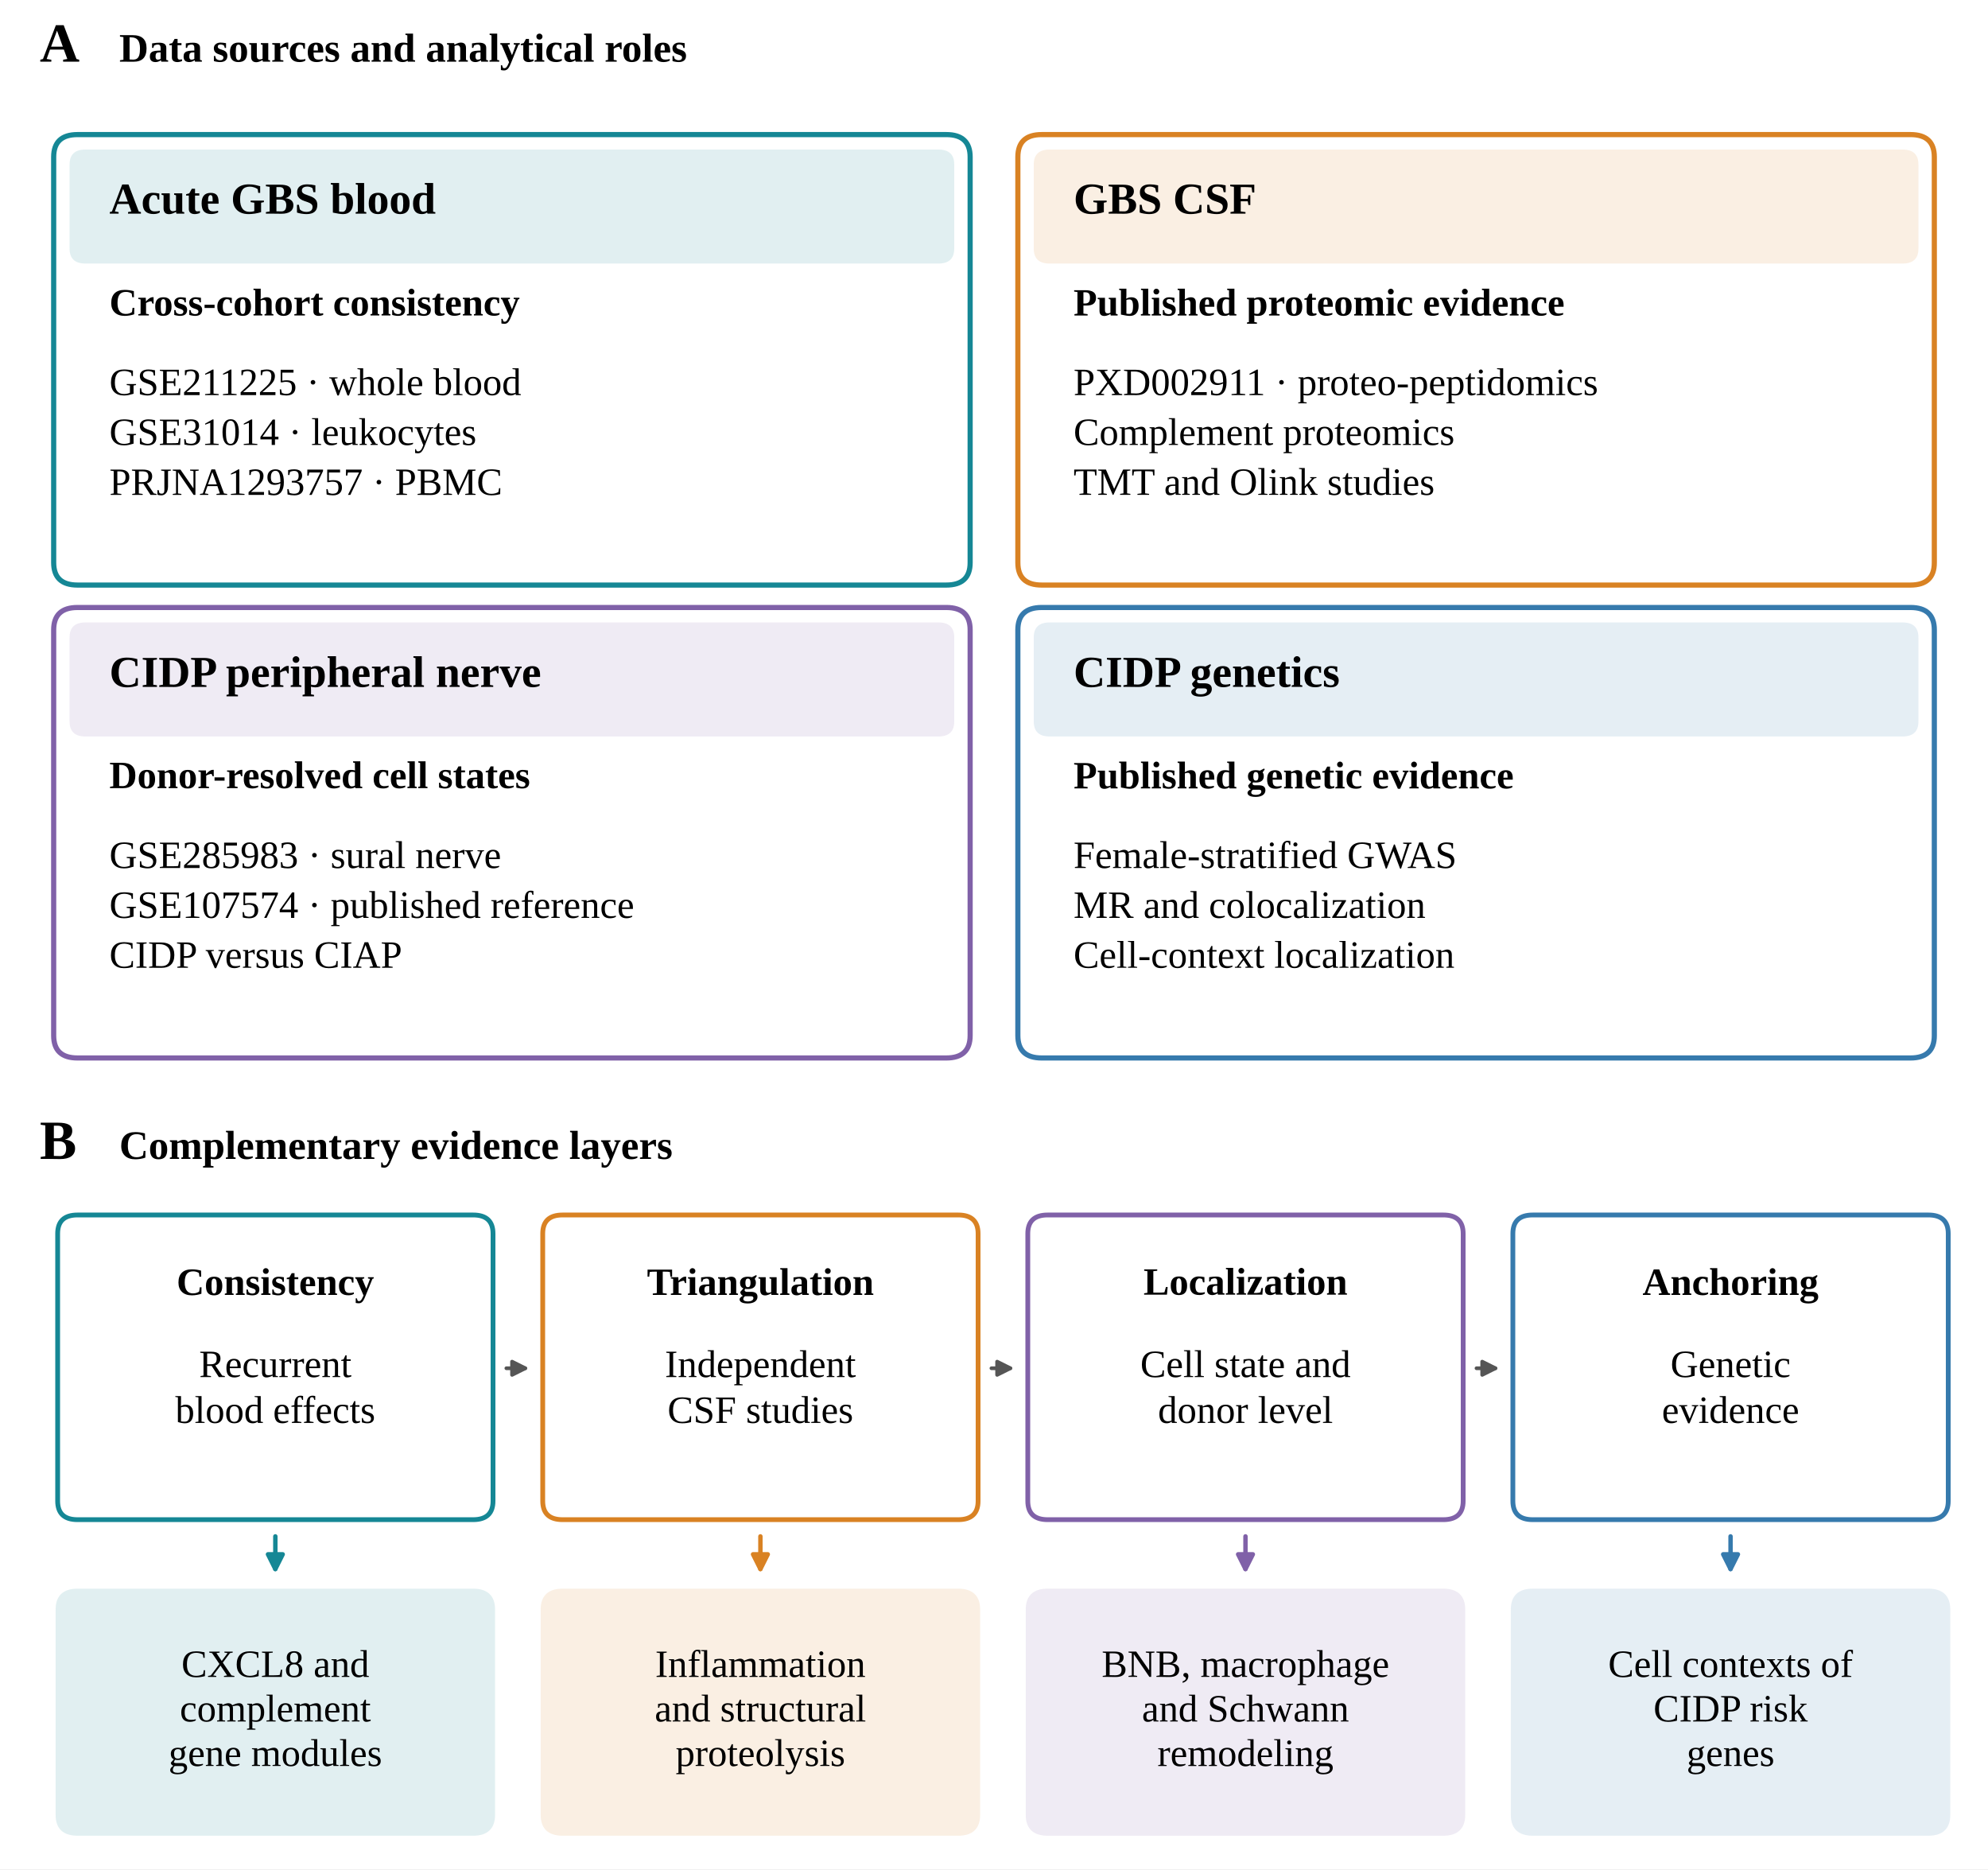
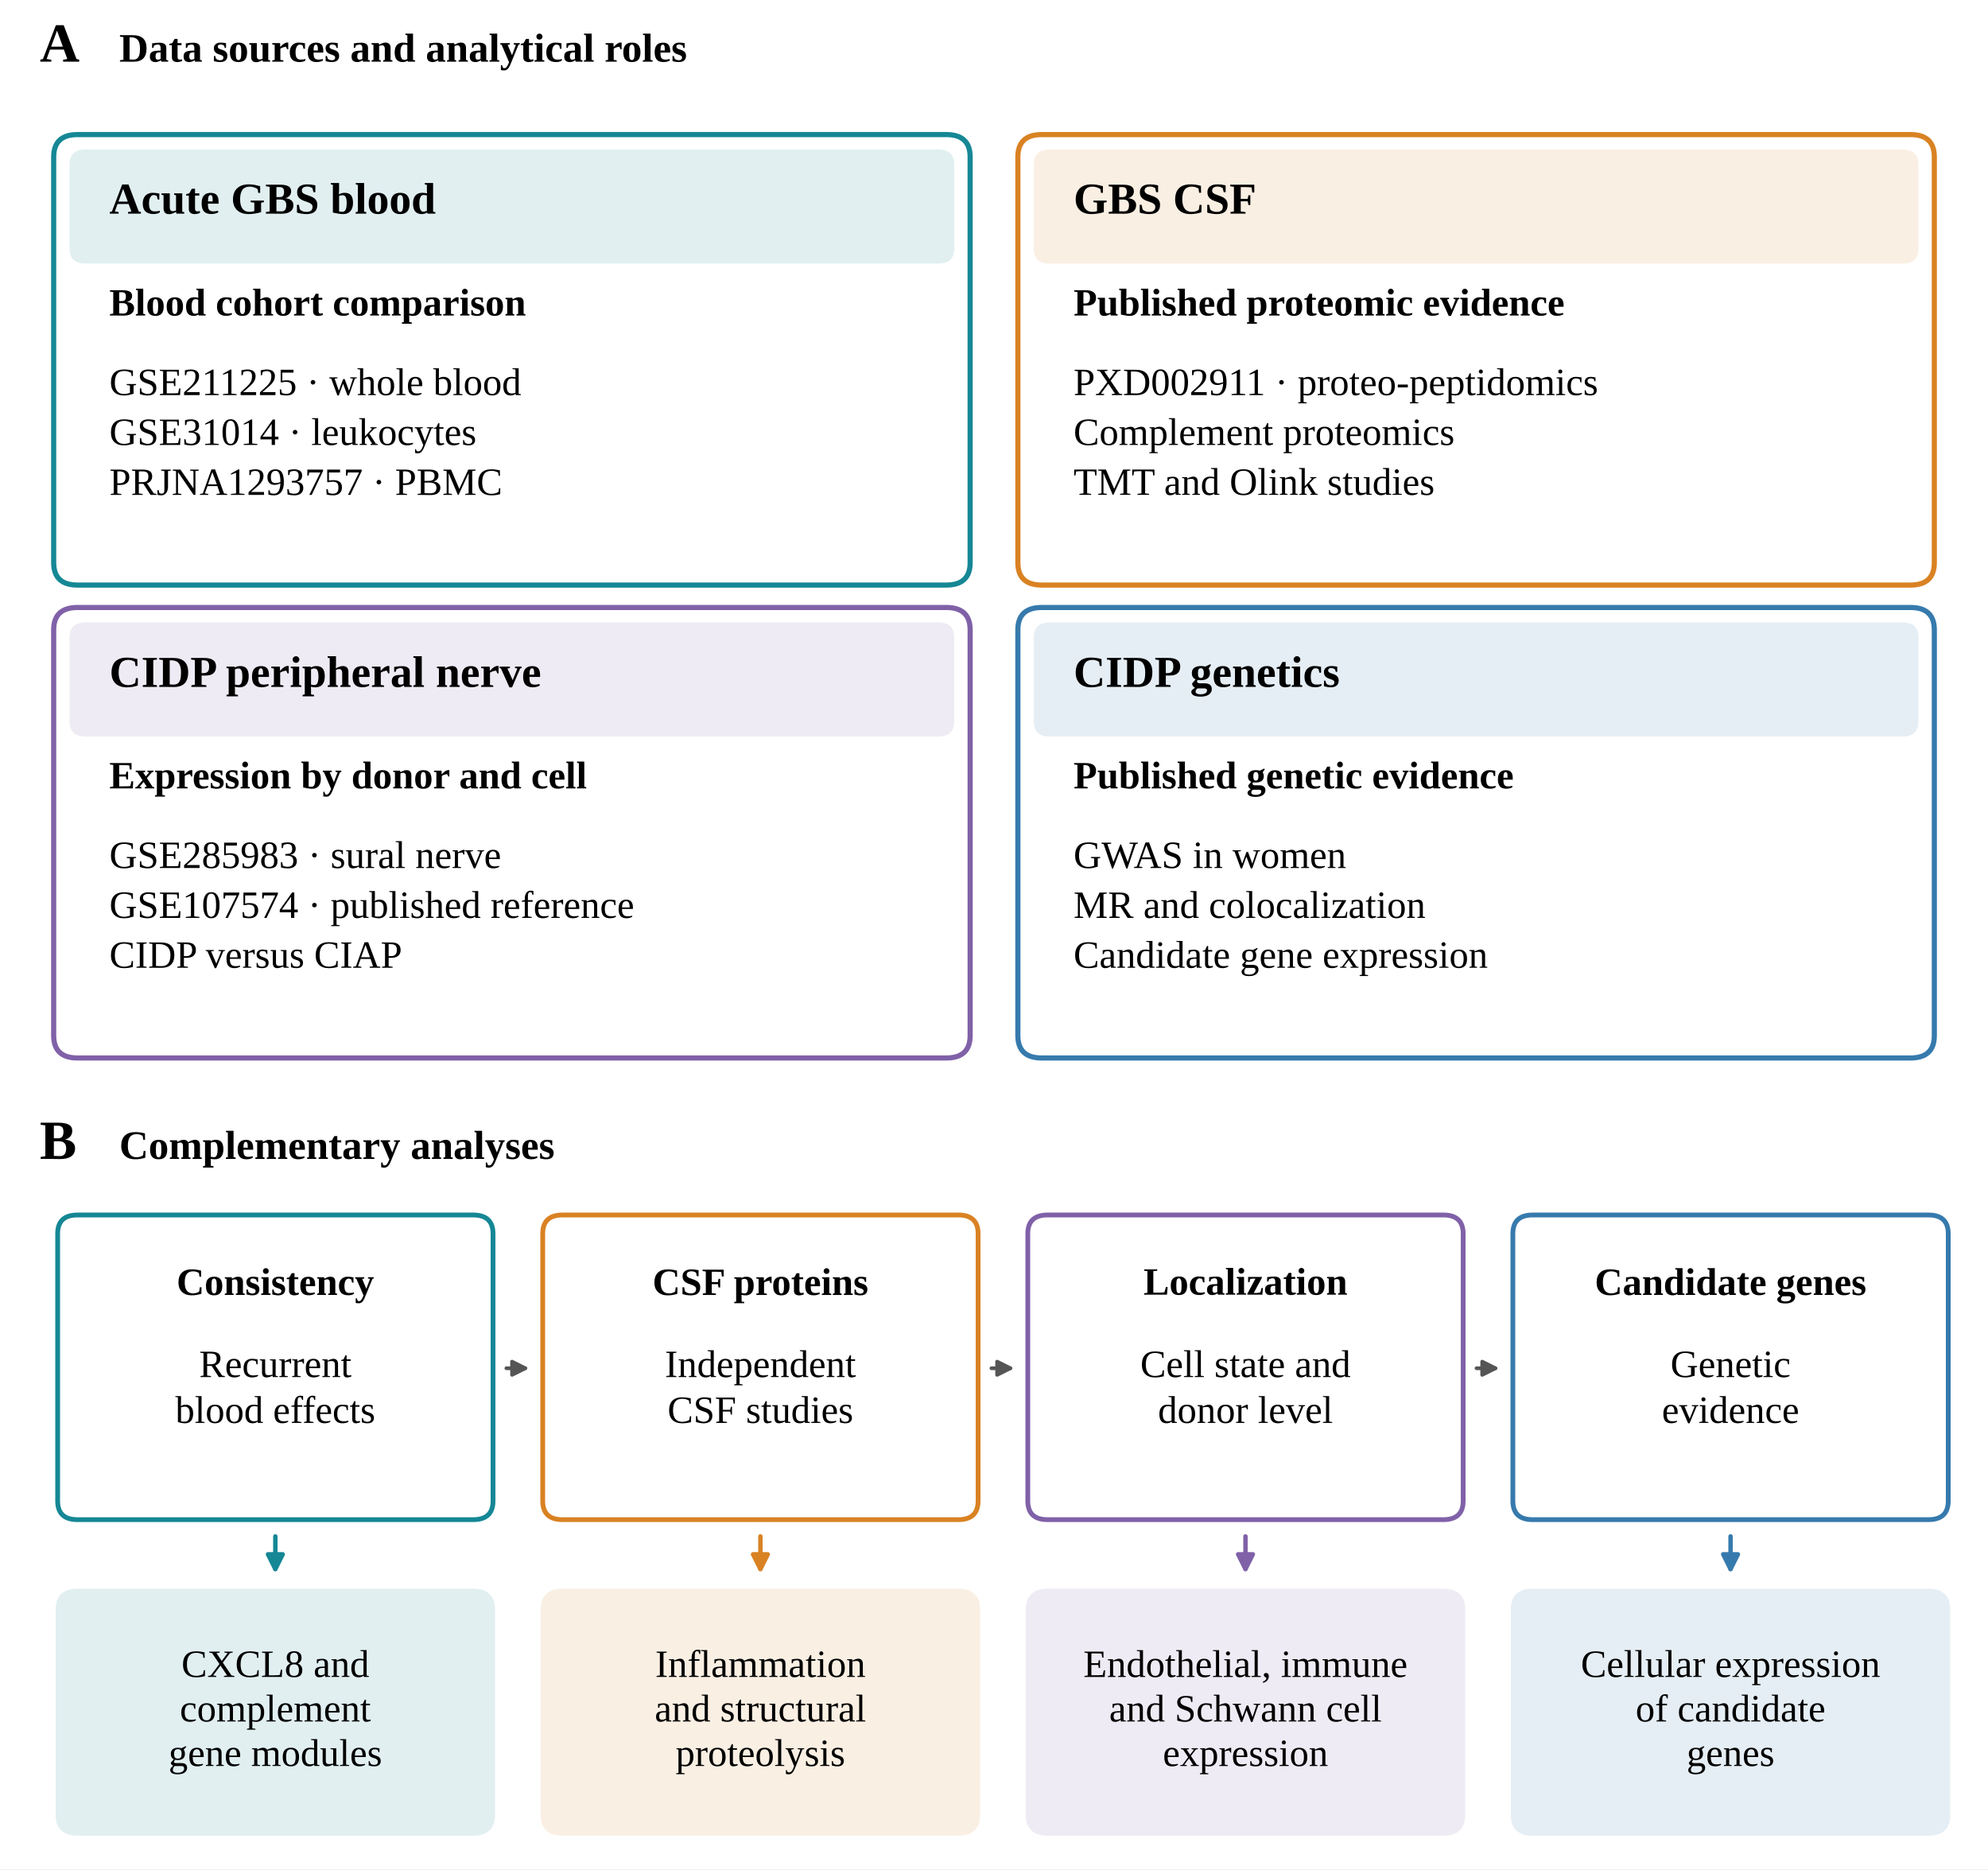
<svg xmlns="http://www.w3.org/2000/svg" width="540pt" height="507.6pt" viewBox="0 0 540 507.6" version="1.1">
  <defs>
    <style type="text/css">*{stroke-linejoin: round; stroke-linecap: butt}</style>
  </defs>
  <g id="figure_1">
    <g id="patch_1">
      <path d="M 0 507.6  L 540 507.6  L 540 0  L 0 0  z " style="fill: #ffffff" />
    </g>
    <g id="axes_1">
      <g id="patch_2">
-         <path d="M 21.06 158.879  L 257.04 158.879  Q 263.52 158.879 263.52 152.788  L 263.52 42.638  Q 263.52 36.547 257.04 36.547  L 21.06 36.547  Q 14.58 36.547 14.58 42.638  L 14.58 152.788  Q 14.58 158.879 21.06 158.879  z " clip-path="url(#p4f94786aaf)" style="fill: #ffffff; stroke: #158795; stroke-width: 1.4; stroke-linejoin: miter" />
+         <path d="M 21.06 158.879  L 257.04 158.879  Q 263.52 158.879 263.52 152.788  L 263.52 42.638  Q 263.52 36.547 257.04 36.547  L 21.06 36.547  Q 14.58 36.547 14.58 42.638  L 14.58 152.788  Q 14.58 158.879 21.06 158.879  z " clip-path="url(#p3ebb7ff645)" style="fill: #ffffff; stroke: #158795; stroke-width: 1.4; stroke-linejoin: miter" />
      </g>
      <g id="patch_3">
-         <path d="M 23.22 71.572  L 254.88 71.572  Q 259.2 71.572 259.2 67.511  L 259.2 44.669  Q 259.2 40.608 254.88 40.608  L 23.22 40.608  Q 18.9 40.608 18.9 44.669  L 18.9 67.511  Q 18.9 71.572 23.22 71.572  z " clip-path="url(#p4f94786aaf)" style="fill: #158795; opacity: 0.13" />
+         <path d="M 23.22 71.572  L 254.88 71.572  Q 259.2 71.572 259.2 67.511  L 259.2 44.669  Q 259.2 40.608 254.88 40.608  L 23.22 40.608  Q 18.9 40.608 18.9 44.669  L 18.9 67.511  Q 18.9 71.572 23.22 71.572  z " clip-path="url(#p3ebb7ff645)" style="fill: #158795; opacity: 0.13" />
      </g>
      <g id="patch_4">
-         <path d="M 282.96 158.879  L 518.94 158.879  Q 525.42 158.879 525.42 152.788  L 525.42 42.638  Q 525.42 36.547 518.94 36.547  L 282.96 36.547  Q 276.48 36.547 276.48 42.638  L 276.48 152.788  Q 276.48 158.879 282.96 158.879  z " clip-path="url(#p4f94786aaf)" style="fill: #ffffff; stroke: #d98223; stroke-width: 1.4; stroke-linejoin: miter" />
+         <path d="M 282.96 158.879  L 518.94 158.879  Q 525.42 158.879 525.42 152.788  L 525.42 42.638  Q 525.42 36.547 518.94 36.547  L 282.96 36.547  Q 276.48 36.547 276.48 42.638  L 276.48 152.788  Q 276.48 158.879 282.96 158.879  z " clip-path="url(#p3ebb7ff645)" style="fill: #ffffff; stroke: #d98223; stroke-width: 1.4; stroke-linejoin: miter" />
      </g>
      <g id="patch_5">
-         <path d="M 285.12 71.572  L 516.78 71.572  Q 521.1 71.572 521.1 67.511  L 521.1 44.669  Q 521.1 40.608 516.78 40.608  L 285.12 40.608  Q 280.8 40.608 280.8 44.669  L 280.8 67.511  Q 280.8 71.572 285.12 71.572  z " clip-path="url(#p4f94786aaf)" style="fill: #d98223; opacity: 0.13" />
+         <path d="M 285.12 71.572  L 516.78 71.572  Q 521.1 71.572 521.1 67.511  L 521.1 44.669  Q 521.1 40.608 516.78 40.608  L 285.12 40.608  Q 280.8 40.608 280.8 44.669  L 280.8 67.511  Q 280.8 71.572 285.12 71.572  z " clip-path="url(#p3ebb7ff645)" style="fill: #d98223; opacity: 0.13" />
      </g>
      <g id="patch_6">
-         <path d="M 21.06 287.302  L 257.04 287.302  Q 263.52 287.302 263.52 281.21  L 263.52 171.061  Q 263.52 164.97 257.04 164.97  L 21.06 164.97  Q 14.58 164.97 14.58 171.061  L 14.58 281.21  Q 14.58 287.302 21.06 287.302  z " clip-path="url(#p4f94786aaf)" style="fill: #ffffff; stroke: #8061a8; stroke-width: 1.4; stroke-linejoin: miter" />
+         <path d="M 21.06 287.302  L 257.04 287.302  Q 263.52 287.302 263.52 281.21  L 263.52 171.061  Q 263.52 164.97 257.04 164.97  L 21.06 164.97  Q 14.58 164.97 14.58 171.061  L 14.58 281.21  Q 14.58 287.302 21.06 287.302  z " clip-path="url(#p3ebb7ff645)" style="fill: #ffffff; stroke: #8061a8; stroke-width: 1.4; stroke-linejoin: miter" />
      </g>
      <g id="patch_7">
-         <path d="M 23.22 199.994  L 254.88 199.994  Q 259.2 199.994 259.2 195.934  L 259.2 173.092  Q 259.2 169.031 254.88 169.031  L 23.22 169.031  Q 18.9 169.031 18.9 173.092  L 18.9 195.934  Q 18.9 199.994 23.22 199.994  z " clip-path="url(#p4f94786aaf)" style="fill: #8061a8; opacity: 0.13" />
+         <path d="M 23.22 199.994  L 254.88 199.994  Q 259.2 199.994 259.2 195.934  L 259.2 173.092  Q 259.2 169.031 254.88 169.031  L 23.22 169.031  Q 18.9 169.031 18.9 173.092  L 18.9 195.934  Q 18.9 199.994 23.22 199.994  z " clip-path="url(#p3ebb7ff645)" style="fill: #8061a8; opacity: 0.13" />
      </g>
      <g id="patch_8">
-         <path d="M 282.96 287.302  L 518.94 287.302  Q 525.42 287.302 525.42 281.21  L 525.42 171.061  Q 525.42 164.97 518.94 164.97  L 282.96 164.97  Q 276.48 164.97 276.48 171.061  L 276.48 281.21  Q 276.48 287.302 282.96 287.302  z " clip-path="url(#p4f94786aaf)" style="fill: #ffffff; stroke: #367aad; stroke-width: 1.4; stroke-linejoin: miter" />
+         <path d="M 282.96 287.302  L 518.94 287.302  Q 525.42 287.302 525.42 281.21  L 525.42 171.061  Q 525.42 164.97 518.94 164.97  L 282.96 164.97  Q 276.48 164.97 276.48 171.061  L 276.48 281.21  Q 276.48 287.302 282.96 287.302  z " clip-path="url(#p3ebb7ff645)" style="fill: #ffffff; stroke: #367aad; stroke-width: 1.4; stroke-linejoin: miter" />
      </g>
      <g id="patch_9">
-         <path d="M 285.12 199.994  L 516.78 199.994  Q 521.1 199.994 521.1 195.934  L 521.1 173.092  Q 521.1 169.031 516.78 169.031  L 285.12 169.031  Q 280.8 169.031 280.8 173.092  L 280.8 195.934  Q 280.8 199.994 285.12 199.994  z " clip-path="url(#p4f94786aaf)" style="fill: #367aad; opacity: 0.13" />
+         <path d="M 285.12 199.994  L 516.78 199.994  Q 521.1 199.994 521.1 195.934  L 521.1 173.092  Q 521.1 169.031 516.78 169.031  L 285.12 169.031  Q 280.8 169.031 280.8 173.092  L 280.8 195.934  Q 280.8 199.994 285.12 199.994  z " clip-path="url(#p3ebb7ff645)" style="fill: #367aad; opacity: 0.13" />
      </g>
      <g id="patch_10">
-         <path d="M 21.06 412.679  L 128.52 412.679  Q 133.92 412.679 133.92 407.603  L 133.92 335.016  Q 133.92 329.94 128.52 329.94  L 21.06 329.94  Q 15.66 329.94 15.66 335.016  L 15.66 407.603  Q 15.66 412.679 21.06 412.679  z " clip-path="url(#p4f94786aaf)" style="fill: #ffffff; stroke: #158795; stroke-width: 1.3; stroke-linejoin: miter" />
+         <path d="M 21.06 412.679  L 128.52 412.679  Q 133.92 412.679 133.92 407.603  L 133.92 335.016  Q 133.92 329.94 128.52 329.94  L 21.06 329.94  Q 15.66 329.94 15.66 335.016  L 15.66 407.603  Q 15.66 412.679 21.06 412.679  z " clip-path="url(#p3ebb7ff645)" style="fill: #ffffff; stroke: #158795; stroke-width: 1.3; stroke-linejoin: miter" />
      </g>
      <g id="patch_11">
-         <path d="M 21.06 497.956  L 128.52 497.956  Q 133.92 497.956 133.92 492.88  L 133.92 437.044  Q 133.92 431.968 128.52 431.968  L 21.06 431.968  Q 15.66 431.968 15.66 437.044  L 15.66 492.88  Q 15.66 497.956 21.06 497.956  z " clip-path="url(#p4f94786aaf)" style="fill: #158795; opacity: 0.13; stroke: #158795; stroke-width: 1.1; stroke-linejoin: miter" />
+         <path d="M 21.06 497.956  L 128.52 497.956  Q 133.92 497.956 133.92 492.88  L 133.92 437.044  Q 133.92 431.968 128.52 431.968  L 21.06 431.968  Q 15.66 431.968 15.66 437.044  L 15.66 492.88  Q 15.66 497.956 21.06 497.956  z " clip-path="url(#p3ebb7ff645)" style="fill: #158795; opacity: 0.13; stroke: #158795; stroke-width: 1.1; stroke-linejoin: miter" />
      </g>
      <g id="patch_12">
-         <path d="M 74.79 417.219  Q 74.79 422.324 74.79 426.088  " clip-path="url(#p4f94786aaf)" style="fill: none; stroke: #158795; stroke-width: 1.2; stroke-linecap: round" />
-         <path d="M 76.79 422.088  L 74.79 426.088  L 72.79 422.088  z " clip-path="url(#p4f94786aaf)" style="fill: #158795; stroke: #158795; stroke-width: 1.2; stroke-linecap: round" />
+         <path d="M 74.79 417.219  Q 74.79 422.324 74.79 426.088  " clip-path="url(#p3ebb7ff645)" style="fill: none; stroke: #158795; stroke-width: 1.2; stroke-linecap: round" />
+         <path d="M 76.79 422.088  L 74.79 426.088  L 72.79 422.088  z " clip-path="url(#p3ebb7ff645)" style="fill: #158795; stroke: #158795; stroke-width: 1.2; stroke-linecap: round" />
      </g>
      <g id="patch_13">
-         <path d="M 137.541 371.563  Q 140.673 371.563 142.686 371.563  " clip-path="url(#p4f94786aaf)" style="fill: none; stroke: #555555; stroke-linecap: round" />
-         <path d="M 139.086 369.763  L 142.686 371.563  L 139.086 373.363  z " clip-path="url(#p4f94786aaf)" style="fill: #555555; stroke: #555555; stroke-linecap: round" />
+         <path d="M 137.541 371.563  Q 140.673 371.563 142.686 371.563  " clip-path="url(#p3ebb7ff645)" style="fill: none; stroke: #555555; stroke-linecap: round" />
+         <path d="M 139.086 369.763  L 142.686 371.563  L 139.086 373.363  z " clip-path="url(#p3ebb7ff645)" style="fill: #555555; stroke: #555555; stroke-linecap: round" />
      </g>
      <g id="patch_14">
-         <path d="M 152.82 412.679  L 260.28 412.679  Q 265.68 412.679 265.68 407.603  L 265.68 335.016  Q 265.68 329.94 260.28 329.94  L 152.82 329.94  Q 147.42 329.94 147.42 335.016  L 147.42 407.603  Q 147.42 412.679 152.82 412.679  z " clip-path="url(#p4f94786aaf)" style="fill: #ffffff; stroke: #d98223; stroke-width: 1.3; stroke-linejoin: miter" />
+         <path d="M 152.82 412.679  L 260.28 412.679  Q 265.68 412.679 265.68 407.603  L 265.68 335.016  Q 265.68 329.94 260.28 329.94  L 152.82 329.94  Q 147.42 329.94 147.42 335.016  L 147.42 407.603  Q 147.42 412.679 152.82 412.679  z " clip-path="url(#p3ebb7ff645)" style="fill: #ffffff; stroke: #d98223; stroke-width: 1.3; stroke-linejoin: miter" />
      </g>
      <g id="patch_15">
-         <path d="M 152.82 497.956  L 260.28 497.956  Q 265.68 497.956 265.68 492.88  L 265.68 437.044  Q 265.68 431.968 260.28 431.968  L 152.82 431.968  Q 147.42 431.968 147.42 437.044  L 147.42 492.88  Q 147.42 497.956 152.82 497.956  z " clip-path="url(#p4f94786aaf)" style="fill: #d98223; opacity: 0.13; stroke: #d98223; stroke-width: 1.1; stroke-linejoin: miter" />
+         <path d="M 152.82 497.956  L 260.28 497.956  Q 265.68 497.956 265.68 492.88  L 265.68 437.044  Q 265.68 431.968 260.28 431.968  L 152.82 431.968  Q 147.42 431.968 147.42 437.044  L 147.42 492.88  Q 147.42 497.956 152.82 497.956  z " clip-path="url(#p3ebb7ff645)" style="fill: #d98223; opacity: 0.13; stroke: #d98223; stroke-width: 1.1; stroke-linejoin: miter" />
      </g>
      <g id="patch_16">
-         <path d="M 206.55 417.219  Q 206.55 422.324 206.55 426.088  " clip-path="url(#p4f94786aaf)" style="fill: none; stroke: #d98223; stroke-width: 1.2; stroke-linecap: round" />
-         <path d="M 208.55 422.088  L 206.55 426.088  L 204.55 422.088  z " clip-path="url(#p4f94786aaf)" style="fill: #d98223; stroke: #d98223; stroke-width: 1.2; stroke-linecap: round" />
+         <path d="M 206.55 417.219  Q 206.55 422.324 206.55 426.088  " clip-path="url(#p3ebb7ff645)" style="fill: none; stroke: #d98223; stroke-width: 1.2; stroke-linecap: round" />
+         <path d="M 208.55 422.088  L 206.55 426.088  L 204.55 422.088  z " clip-path="url(#p3ebb7ff645)" style="fill: #d98223; stroke: #d98223; stroke-width: 1.2; stroke-linecap: round" />
      </g>
      <g id="patch_17">
-         <path d="M 269.301 371.563  Q 272.433 371.563 274.446 371.563  " clip-path="url(#p4f94786aaf)" style="fill: none; stroke: #555555; stroke-linecap: round" />
-         <path d="M 270.846 369.763  L 274.446 371.563  L 270.846 373.363  z " clip-path="url(#p4f94786aaf)" style="fill: #555555; stroke: #555555; stroke-linecap: round" />
+         <path d="M 269.301 371.563  Q 272.433 371.563 274.446 371.563  " clip-path="url(#p3ebb7ff645)" style="fill: none; stroke: #555555; stroke-linecap: round" />
+         <path d="M 270.846 369.763  L 274.446 371.563  L 270.846 373.363  z " clip-path="url(#p3ebb7ff645)" style="fill: #555555; stroke: #555555; stroke-linecap: round" />
      </g>
      <g id="patch_18">
-         <path d="M 284.58 412.679  L 392.04 412.679  Q 397.44 412.679 397.44 407.603  L 397.44 335.016  Q 397.44 329.94 392.04 329.94  L 284.58 329.94  Q 279.18 329.94 279.18 335.016  L 279.18 407.603  Q 279.18 412.679 284.58 412.679  z " clip-path="url(#p4f94786aaf)" style="fill: #ffffff; stroke: #8061a8; stroke-width: 1.3; stroke-linejoin: miter" />
+         <path d="M 284.58 412.679  L 392.04 412.679  Q 397.44 412.679 397.44 407.603  L 397.44 335.016  Q 397.44 329.94 392.04 329.94  L 284.58 329.94  Q 279.18 329.94 279.18 335.016  L 279.18 407.603  Q 279.18 412.679 284.58 412.679  z " clip-path="url(#p3ebb7ff645)" style="fill: #ffffff; stroke: #8061a8; stroke-width: 1.3; stroke-linejoin: miter" />
      </g>
      <g id="patch_19">
-         <path d="M 284.58 497.956  L 392.04 497.956  Q 397.44 497.956 397.44 492.88  L 397.44 437.044  Q 397.44 431.968 392.04 431.968  L 284.58 431.968  Q 279.18 431.968 279.18 437.044  L 279.18 492.88  Q 279.18 497.956 284.58 497.956  z " clip-path="url(#p4f94786aaf)" style="fill: #8061a8; opacity: 0.13; stroke: #8061a8; stroke-width: 1.1; stroke-linejoin: miter" />
+         <path d="M 284.58 497.956  L 392.04 497.956  Q 397.44 497.956 397.44 492.88  L 397.44 437.044  Q 397.44 431.968 392.04 431.968  L 284.58 431.968  Q 279.18 431.968 279.18 437.044  L 279.18 492.88  Q 279.18 497.956 284.58 497.956  z " clip-path="url(#p3ebb7ff645)" style="fill: #8061a8; opacity: 0.13; stroke: #8061a8; stroke-width: 1.1; stroke-linejoin: miter" />
      </g>
      <g id="patch_20">
-         <path d="M 338.31 417.219  Q 338.31 422.324 338.31 426.088  " clip-path="url(#p4f94786aaf)" style="fill: none; stroke: #8061a8; stroke-width: 1.2; stroke-linecap: round" />
-         <path d="M 340.31 422.088  L 338.31 426.088  L 336.31 422.088  z " clip-path="url(#p4f94786aaf)" style="fill: #8061a8; stroke: #8061a8; stroke-width: 1.2; stroke-linecap: round" />
+         <path d="M 338.31 417.219  Q 338.31 422.324 338.31 426.088  " clip-path="url(#p3ebb7ff645)" style="fill: none; stroke: #8061a8; stroke-width: 1.2; stroke-linecap: round" />
+         <path d="M 340.31 422.088  L 338.31 426.088  L 336.31 422.088  z " clip-path="url(#p3ebb7ff645)" style="fill: #8061a8; stroke: #8061a8; stroke-width: 1.2; stroke-linecap: round" />
      </g>
      <g id="patch_21">
-         <path d="M 401.061 371.563  Q 404.193 371.563 406.206 371.563  " clip-path="url(#p4f94786aaf)" style="fill: none; stroke: #555555; stroke-linecap: round" />
-         <path d="M 402.606 369.763  L 406.206 371.563  L 402.606 373.363  z " clip-path="url(#p4f94786aaf)" style="fill: #555555; stroke: #555555; stroke-linecap: round" />
+         <path d="M 401.061 371.563  Q 404.193 371.563 406.206 371.563  " clip-path="url(#p3ebb7ff645)" style="fill: none; stroke: #555555; stroke-linecap: round" />
+         <path d="M 402.606 369.763  L 406.206 371.563  L 402.606 373.363  z " clip-path="url(#p3ebb7ff645)" style="fill: #555555; stroke: #555555; stroke-linecap: round" />
      </g>
      <g id="patch_22">
-         <path d="M 416.34 412.679  L 523.8 412.679  Q 529.2 412.679 529.2 407.603  L 529.2 335.016  Q 529.2 329.94 523.8 329.94  L 416.34 329.94  Q 410.94 329.94 410.94 335.016  L 410.94 407.603  Q 410.94 412.679 416.34 412.679  z " clip-path="url(#p4f94786aaf)" style="fill: #ffffff; stroke: #367aad; stroke-width: 1.3; stroke-linejoin: miter" />
+         <path d="M 416.34 412.679  L 523.8 412.679  Q 529.2 412.679 529.2 407.603  L 529.2 335.016  Q 529.2 329.94 523.8 329.94  L 416.34 329.94  Q 410.94 329.94 410.94 335.016  L 410.94 407.603  Q 410.94 412.679 416.34 412.679  z " clip-path="url(#p3ebb7ff645)" style="fill: #ffffff; stroke: #367aad; stroke-width: 1.3; stroke-linejoin: miter" />
      </g>
      <g id="patch_23">
-         <path d="M 416.34 497.956  L 523.8 497.956  Q 529.2 497.956 529.2 492.88  L 529.2 437.044  Q 529.2 431.968 523.8 431.968  L 416.34 431.968  Q 410.94 431.968 410.94 437.044  L 410.94 492.88  Q 410.94 497.956 416.34 497.956  z " clip-path="url(#p4f94786aaf)" style="fill: #367aad; opacity: 0.13; stroke: #367aad; stroke-width: 1.1; stroke-linejoin: miter" />
+         <path d="M 416.34 497.956  L 523.8 497.956  Q 529.2 497.956 529.2 492.88  L 529.2 437.044  Q 529.2 431.968 523.8 431.968  L 416.34 431.968  Q 410.94 431.968 410.94 437.044  L 410.94 492.88  Q 410.94 497.956 416.34 497.956  z " clip-path="url(#p3ebb7ff645)" style="fill: #367aad; opacity: 0.13; stroke: #367aad; stroke-width: 1.1; stroke-linejoin: miter" />
      </g>
      <g id="patch_24">
-         <path d="M 470.07 417.219  Q 470.07 422.324 470.07 426.088  " clip-path="url(#p4f94786aaf)" style="fill: none; stroke: #367aad; stroke-width: 1.2; stroke-linecap: round" />
-         <path d="M 472.07 422.088  L 470.07 426.088  L 468.07 422.088  z " clip-path="url(#p4f94786aaf)" style="fill: #367aad; stroke: #367aad; stroke-width: 1.2; stroke-linecap: round" />
+         <path d="M 470.07 417.219  Q 470.07 422.324 470.07 426.088  " clip-path="url(#p3ebb7ff645)" style="fill: none; stroke: #367aad; stroke-width: 1.2; stroke-linecap: round" />
+         <path d="M 472.07 422.088  L 470.07 426.088  L 468.07 422.088  z " clip-path="url(#p3ebb7ff645)" style="fill: #367aad; stroke: #367aad; stroke-width: 1.2; stroke-linecap: round" />
      </g>
      <g id="text_1">
        <text style="font-weight: 700; font-size: 12px; font-family: 'Times New Roman'; text-anchor: start" x="29.7" y="58.018" transform="rotate(-0 29.7 58.01809)">Acute GBS blood</text>
      </g>
      <g id="text_2">
-         <text style="font-weight: 700; font-size: 10.5px; font-family: 'Times New Roman'; text-anchor: start" x="29.7" y="85.672" transform="rotate(-0 29.7 85.67206)">Cross-cohort consistency</text>
+         <text style="font-weight: 700; font-size: 10.5px; font-family: 'Times New Roman'; text-anchor: start" x="29.7" y="85.682" transform="rotate(-0 29.7 85.68191)">Blood cohort comparison</text>
      </g>
      <g id="text_3">
        <text style="font-size: 10.5px; font-family: 'Times New Roman'" transform="translate(29.7 107.2881)">GSE211225 · whole blood</text>
        <text style="font-size: 10.5px; font-family: 'Times New Roman'" transform="translate(29.7 120.8351)">GSE31014 · leukocytes</text>
        <text style="font-size: 10.5px; font-family: 'Times New Roman'" transform="translate(29.7 134.4018)">PRJNA1293757 · PBMC</text>
      </g>
      <g id="text_4">
        <text style="font-weight: 700; font-size: 12px; font-family: 'Times New Roman'; text-anchor: start" x="291.6" y="58.018" transform="rotate(-0 291.6 58.01809)">GBS CSF</text>
      </g>
      <g id="text_5">
        <text style="font-weight: 700; font-size: 10.5px; font-family: 'Times New Roman'; text-anchor: start" x="291.6" y="85.682" transform="rotate(-0 291.6 85.68191)">Published proteomic evidence</text>
      </g>
      <g id="text_6">
        <text style="font-size: 10.5px; font-family: 'Times New Roman'" transform="translate(291.6 107.2881)">PXD002911 · proteo-peptidomics</text>
        <text style="font-size: 10.5px; font-family: 'Times New Roman'" transform="translate(291.6 120.8351)">Complement proteomics</text>
        <text style="font-size: 10.5px; font-family: 'Times New Roman'" transform="translate(291.6 134.3821)">TMT and Olink studies</text>
      </g>
      <g id="text_7">
        <text style="font-weight: 700; font-size: 12px; font-family: 'Times New Roman'; text-anchor: start" x="29.7" y="186.535" transform="rotate(-0 29.7 186.5346)">CIDP peripheral nerve</text>
      </g>
      <g id="text_8">
-         <text style="font-weight: 700; font-size: 10.5px; font-family: 'Times New Roman'; text-anchor: start" x="29.7" y="214.023" transform="rotate(-0 29.7 214.0227)">Donor-resolved cell states</text>
+         <text style="font-weight: 700; font-size: 10.5px; font-family: 'Times New Roman'; text-anchor: start" x="29.7" y="214.095" transform="rotate(-0 29.7 214.0949)">Expression by donor and cell</text>
      </g>
      <g id="text_9">
        <text style="font-size: 10.5px; font-family: 'Times New Roman'" transform="translate(29.7 235.7109)">GSE285983 · sural nerve</text>
        <text style="font-size: 10.5px; font-family: 'Times New Roman'" transform="translate(29.7 249.2579)">GSE107574 · published reference</text>
        <text style="font-size: 10.5px; font-family: 'Times New Roman'" transform="translate(29.7 262.8049)">CIDP versus CIAP</text>
      </g>
      <g id="text_10">
        <text style="font-weight: 700; font-size: 12px; font-family: 'Times New Roman'; text-anchor: start" x="291.6" y="186.523" transform="rotate(-0 291.6 186.5234)">CIDP genetics</text>
      </g>
      <g id="text_11">
        <text style="font-weight: 700; font-size: 10.5px; font-family: 'Times New Roman'; text-anchor: start" x="291.6" y="214.095" transform="rotate(-0 291.6 214.0949)">Published genetic evidence</text>
      </g>
      <g id="text_12">
-         <text style="font-size: 10.5px; font-family: 'Times New Roman'" transform="translate(291.6 235.7109)">Female-stratified GWAS</text>
+         <text style="font-size: 10.5px; font-family: 'Times New Roman'" transform="translate(291.6 235.7109)">GWAS in women</text>
        <text style="font-size: 10.5px; font-family: 'Times New Roman'" transform="translate(291.6 249.2579)">MR and colocalization</text>
-         <text style="font-size: 10.5px; font-family: 'Times New Roman'" transform="translate(291.6 262.8049)">Cell-context localization</text>
+         <text style="font-size: 10.5px; font-family: 'Times New Roman'" transform="translate(291.6 262.8049)">Candidate gene expression</text>
      </g>
      <g id="text_13">
        <text style="font-weight: 700; font-size: 10.5px; font-family: 'Times New Roman'; text-anchor: middle" x="74.79" y="351.654" transform="rotate(-0 74.79 351.6545)">Consistency</text>
      </g>
      <g id="text_14">
        <text style="font-size: 10.5px; font-family: 'Times New Roman'" transform="translate(54.09188 373.9502)">Recurrent</text>
        <text style="font-size: 10.5px; font-family: 'Times New Roman'" transform="translate(47.62125 386.4035)">blood effects</text>
      </g>
      <g id="text_15">
        <text style="font-size: 10.5px; font-family: 'Times New Roman'" transform="translate(49.27008 455.3854)">CXCL8 and</text>
        <text style="font-size: 10.5px; font-family: 'Times New Roman'" transform="translate(48.83941 467.4742)">complement</text>
        <text style="font-size: 10.5px; font-family: 'Times New Roman'" transform="translate(45.77555 479.563)">gene modules</text>
      </g>
      <g id="text_16">
-         <text style="font-weight: 700; font-size: 10.5px; font-family: 'Times New Roman'; text-anchor: middle" x="206.55" y="351.654" transform="rotate(-0 206.55 351.6545)">Triangulation</text>
+         <text style="font-weight: 700; font-size: 10.5px; font-family: 'Times New Roman'; text-anchor: middle" x="206.55" y="351.664" transform="rotate(-0 206.55 351.6643)">CSF proteins</text>
      </g>
      <g id="text_17">
        <text style="font-size: 10.5px; font-family: 'Times New Roman'" transform="translate(180.6019 373.9502)">Independent</text>
        <text style="font-size: 10.5px; font-family: 'Times New Roman'" transform="translate(181.3123 386.4035)">CSF studies</text>
      </g>
      <g id="text_18">
        <text style="font-size: 10.5px; font-family: 'Times New Roman'" transform="translate(177.9752 455.3854)">Inflammation</text>
        <text style="font-size: 10.5px; font-family: 'Times New Roman'" transform="translate(177.8309 467.4742)">and structural</text>
        <text style="font-size: 10.5px; font-family: 'Times New Roman'" transform="translate(183.5091 479.563)">proteolysis</text>
      </g>
      <g id="text_19">
        <text style="font-weight: 700; font-size: 10.5px; font-family: 'Times New Roman'; text-anchor: middle" x="338.31" y="351.582" transform="rotate(-0 338.31 351.5823)">Localization</text>
      </g>
      <g id="text_20">
        <text style="font-size: 10.5px; font-family: 'Times New Roman'" transform="translate(309.7336 373.9502)">Cell state and</text>
        <text style="font-size: 10.5px; font-family: 'Times New Roman'" transform="translate(314.5464 386.4035)">donor level</text>
      </g>
      <g id="text_21">
-         <text style="font-size: 10.5px; font-family: 'Times New Roman'" transform="translate(299.2361 455.3756)">BNB, macrophage</text>
-         <text style="font-size: 10.5px; font-family: 'Times New Roman'" transform="translate(310.17 467.4841)">and Schwann</text>
-         <text style="font-size: 10.5px; font-family: 'Times New Roman'" transform="translate(314.4004 479.5728)">remodeling</text>
+         <text style="font-size: 10.5px; font-family: 'Times New Roman'" transform="translate(294.2773 455.3953)">Endothelial, immune</text>
+         <text style="font-size: 10.5px; font-family: 'Times New Roman'" transform="translate(301.2795 467.4841)">and Schwann cell</text>
+         <text style="font-size: 10.5px; font-family: 'Times New Roman'" transform="translate(315.8556 479.5728)">expression</text>
      </g>
      <g id="text_22">
-         <text style="font-weight: 700; font-size: 10.5px; font-family: 'Times New Roman'; text-anchor: middle" x="470.07" y="351.654" transform="rotate(-0 470.07 351.6545)">Anchoring</text>
+         <text style="font-weight: 700; font-size: 10.5px; font-family: 'Times New Roman'; text-anchor: middle" x="470.07" y="351.654" transform="rotate(-0 470.07 351.6545)">Candidate genes</text>
      </g>
      <g id="text_23">
        <text style="font-size: 10.5px; font-family: 'Times New Roman'" transform="translate(453.745 373.9502)">Genetic</text>
        <text style="font-size: 10.5px; font-family: 'Times New Roman'" transform="translate(451.4145 386.4035)">evidence</text>
      </g>
      <g id="text_24">
-         <text style="font-size: 10.5px; font-family: 'Times New Roman'" transform="translate(436.826 455.3854)">Cell contexts of</text>
-         <text style="font-size: 10.5px; font-family: 'Times New Roman'" transform="translate(449.1184 467.4742)">CIDP risk</text>
+         <text style="font-size: 10.5px; font-family: 'Times New Roman'" transform="translate(429.3915 455.3854)">Cellular expression</text>
+         <text style="font-size: 10.5px; font-family: 'Times New Roman'" transform="translate(444.2704 467.4742)">of candidate</text>
        <text style="font-size: 10.5px; font-family: 'Times New Roman'" transform="translate(458.1156 479.563)">genes</text>
      </g>
    </g>
    <g id="text_25">
      <text style="font-weight: 700; font-size: 15px; font-family: 'Times New Roman'; text-anchor: start" x="10.8" y="16.751" transform="rotate(-0 10.8 16.7508)">A</text>
    </g>
    <g id="text_26">
      <text style="font-weight: 700; font-size: 11px; font-family: 'Times New Roman'; text-anchor: start" x="32.4" y="16.751" transform="rotate(-0 32.4 16.7508)">Data sources and analytical roles</text>
    </g>
    <g id="text_27">
      <text style="font-weight: 700; font-size: 15px; font-family: 'Times New Roman'; text-anchor: start" x="10.8" y="314.712" transform="rotate(-0 10.8 314.712)">B</text>
    </g>
    <g id="text_28">
-       <text style="font-weight: 700; font-size: 11px; font-family: 'Times New Roman'; text-anchor: start" x="32.4" y="314.712" transform="rotate(-0 32.4 314.712)">Complementary evidence layers</text>
+       <text style="font-weight: 700; font-size: 11px; font-family: 'Times New Roman'; text-anchor: start" x="32.4" y="314.712" transform="rotate(-0 32.4 314.712)">Complementary analyses</text>
    </g>
  </g>
  <defs>
-     <clipPath id="p4f94786aaf">
+     <clipPath id="p3ebb7ff645">
      <rect x="0" y="0" width="540" height="507.6" />
    </clipPath>
  </defs>
</svg>
